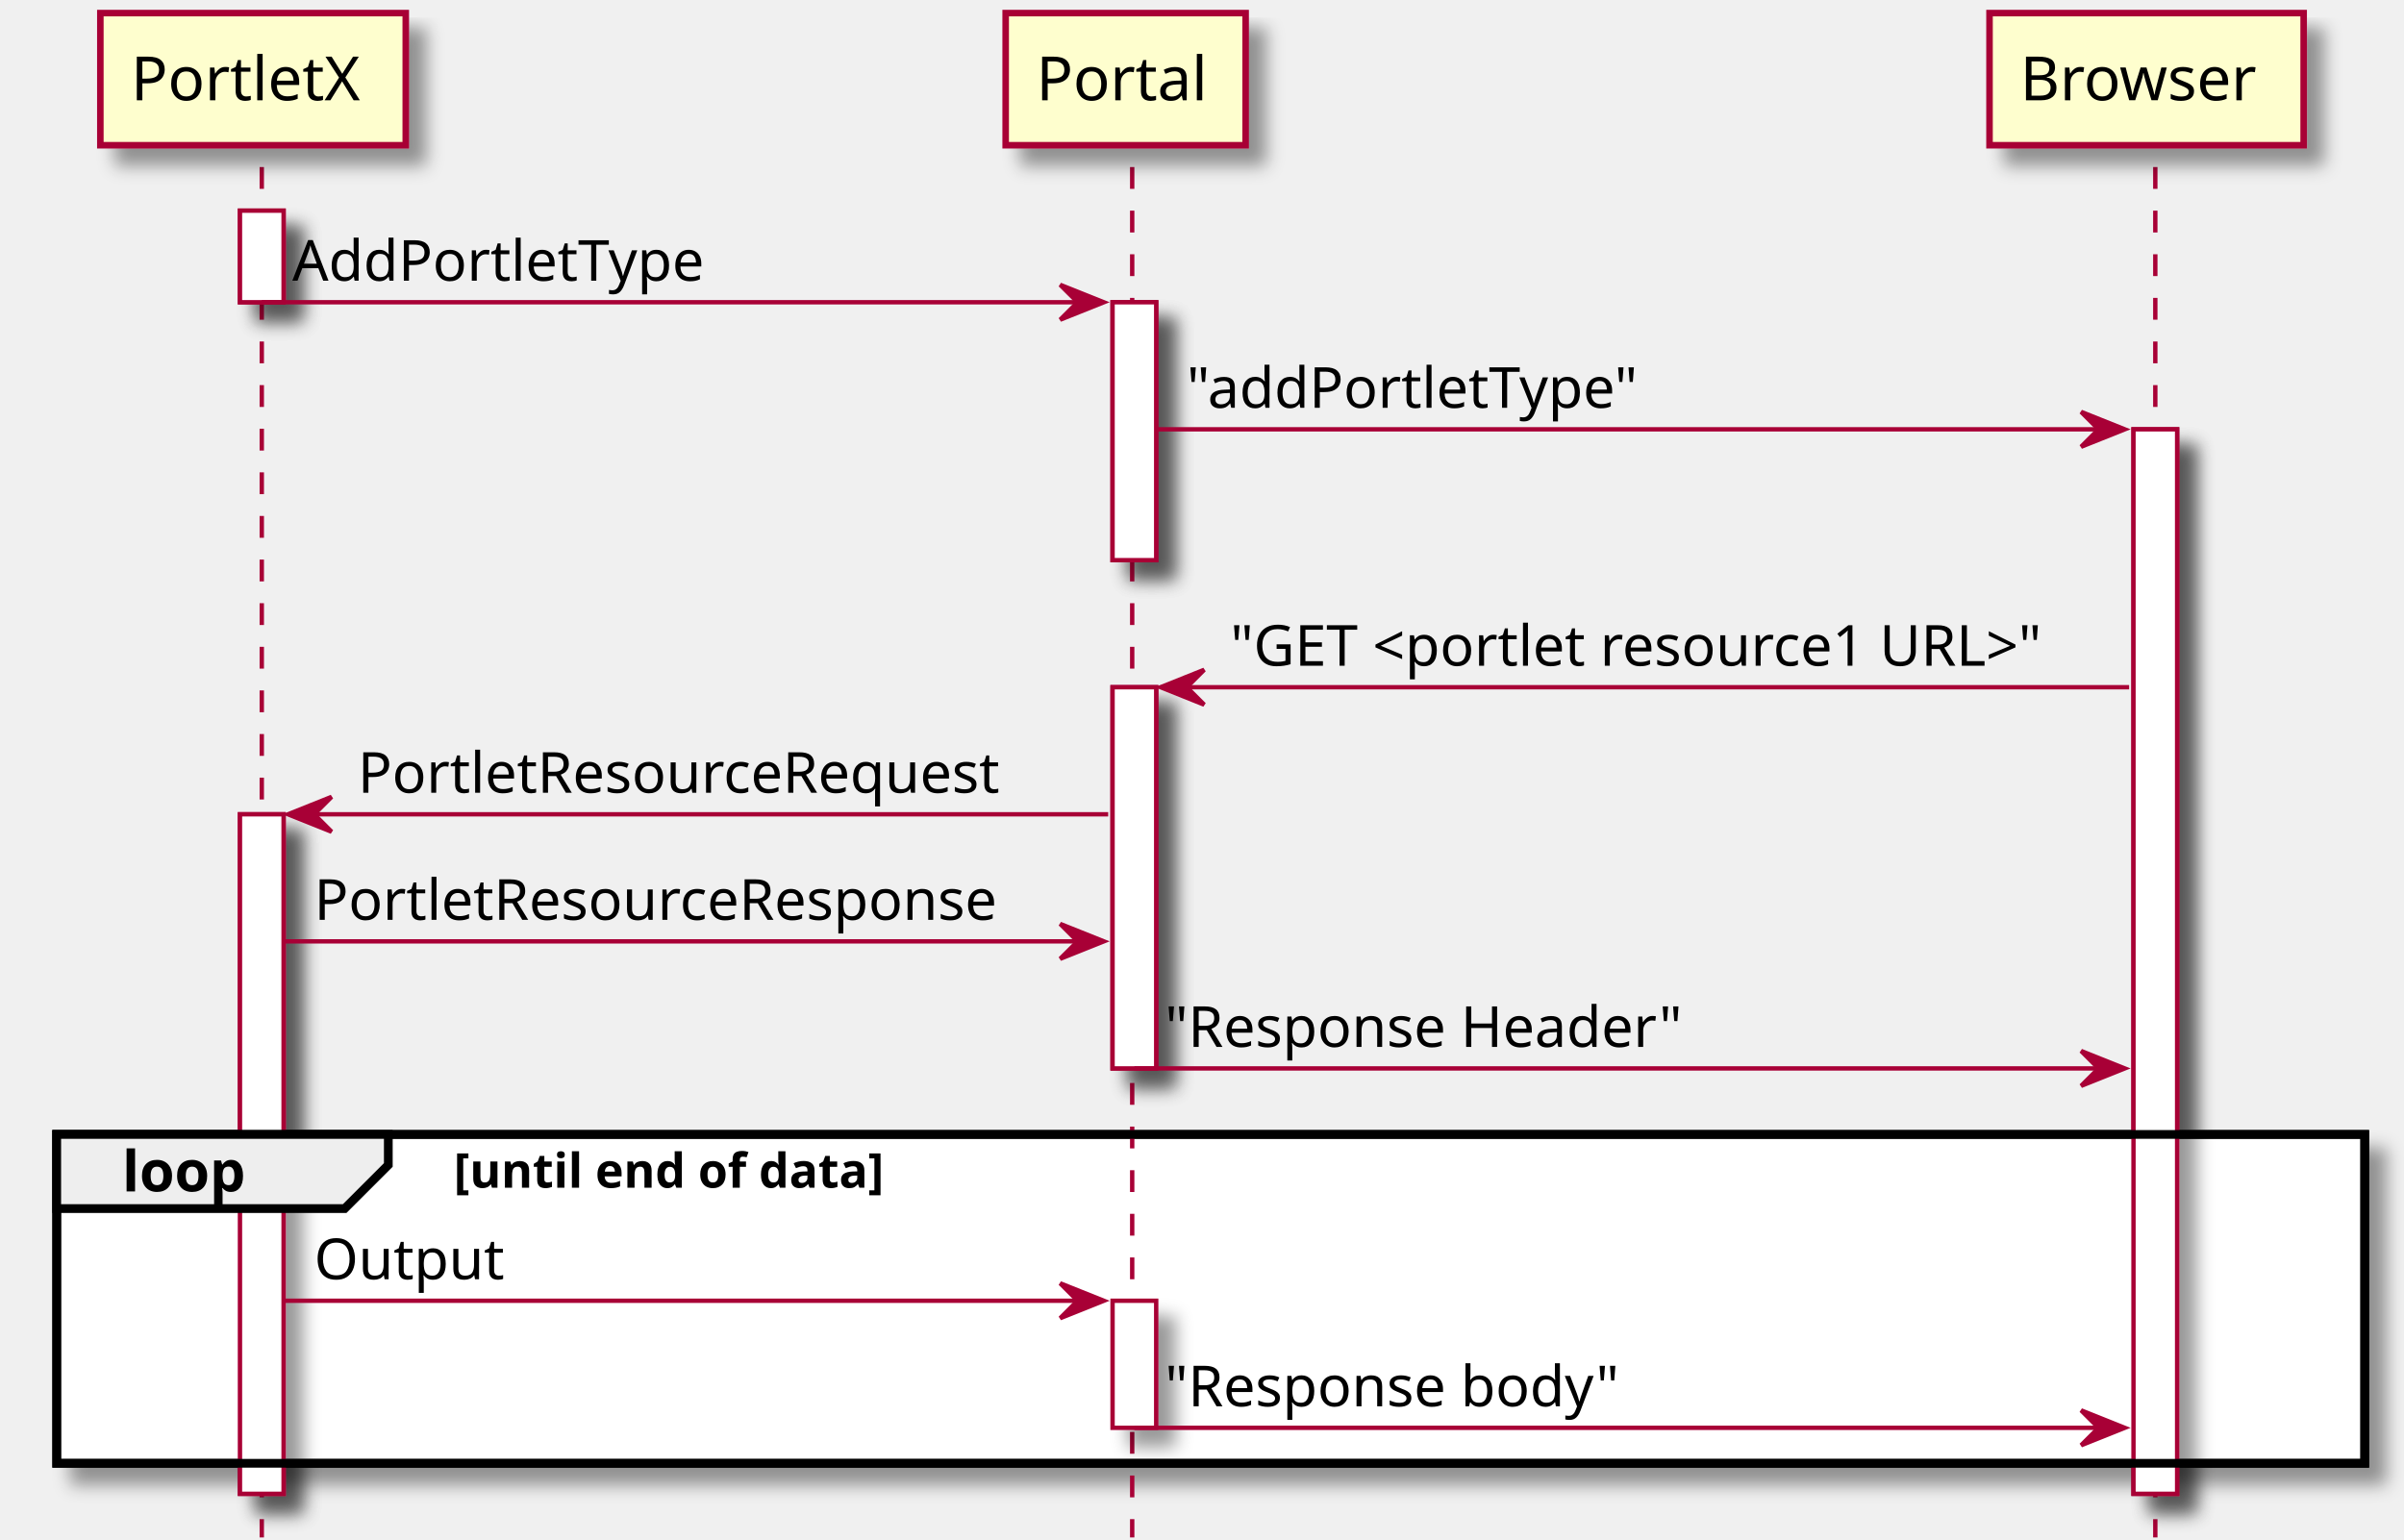
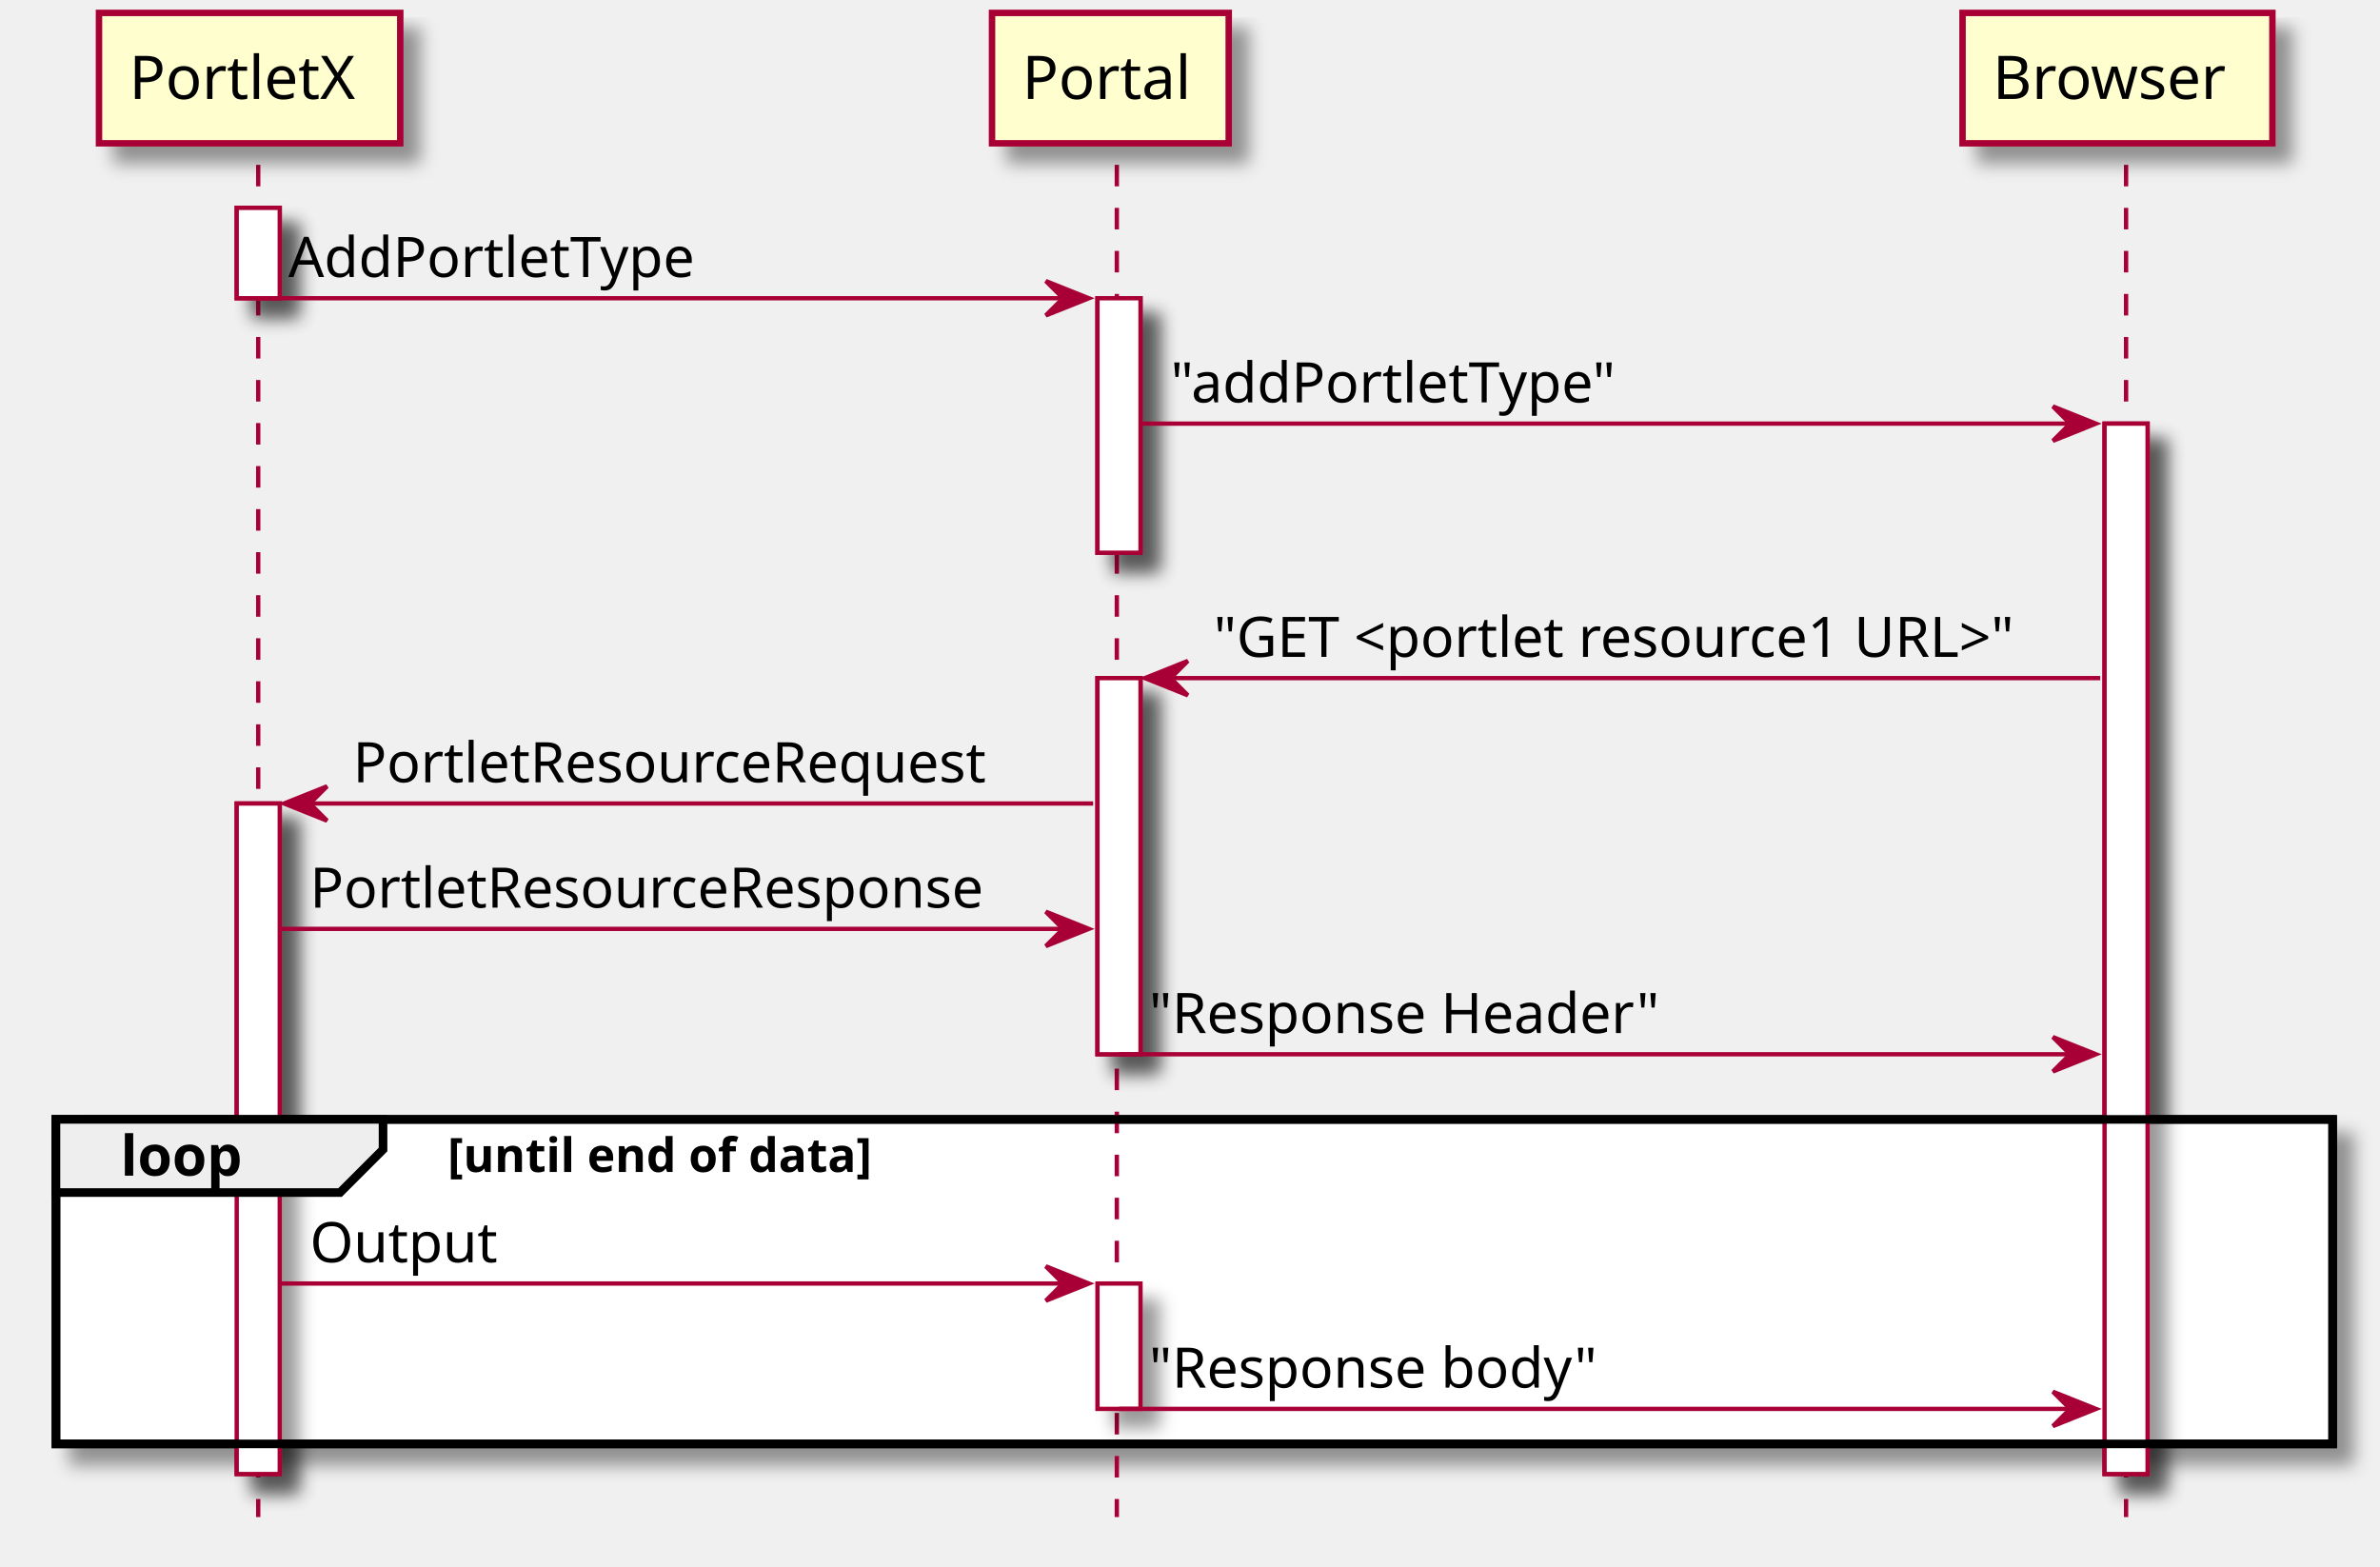
- <svg xmlns="http://www.w3.org/2000/svg" contentScriptType="application/ecmascript" contentStyleType="text/css" height="353px" preserveAspectRatio="none" style="width:551px;height:353px;" version="1.1" viewBox="0 0 551 353" width="551px" zoomAndPan="magnify">
+ <svg xmlns="http://www.w3.org/2000/svg" contentScriptType="application/ecmascript" contentStyleType="text/css" height="364px" preserveAspectRatio="none" style="width:553px;height:364px;" version="1.1" viewBox="0 0 553 364" width="553px" zoomAndPan="magnify">
  <defs>
-     <filter height="300%" id="fgwgwuq" width="300%" x="-1" y="-1">
+     <filter height="300%" id="fpb6w5o9b2grl" width="300%" x="-1" y="-1">
      <feGaussianBlur result="blurOut" stdDeviation="2.0" />
      <feColorMatrix in="blurOut" result="blurOut2" type="matrix" values="0 0 0 0 0 0 0 0 0 0 0 0 0 0 0 0 0 0 .4 0" />
      <feOffset dx="4.0" dy="4.0" in="blurOut2" result="blurOut3" />
      <feBlend in="SourceGraphic" in2="blurOut3" mode="normal" />
    </filter>
  </defs>
  <g>
-     <rect fill="#FFFFFF" filter="url(#fgwgwuq)" height="21" style="stroke: #A80036; stroke-width: 1.0;" width="10" x="55" y="48.297" />
-     <rect fill="#FFFFFF" filter="url(#fgwgwuq)" height="155.797" style="stroke: #A80036; stroke-width: 1.0;" width="10" x="55" y="186.695" />
-     <rect fill="#FFFFFF" filter="url(#fgwgwuq)" height="59.133" style="stroke: #A80036; stroke-width: 1.0;" width="10" x="255" y="69.297" />
-     <rect fill="#FFFFFF" filter="url(#fgwgwuq)" height="87.398" style="stroke: #A80036; stroke-width: 1.0;" width="10" x="255" y="157.562" />
-     <rect fill="#FFFFFF" filter="url(#fgwgwuq)" height="29.133" style="stroke: #A80036; stroke-width: 1.0;" width="10" x="255" y="298.227" />
-     <rect fill="#FFFFFF" filter="url(#fgwgwuq)" height="244.062" style="stroke: #A80036; stroke-width: 1.0;" width="10" x="489" y="98.43" />
-     <rect fill="#FFFFFF" filter="url(#fgwgwuq)" height="75.398" style="stroke: #000000; stroke-width: 2.0;" width="529" x="13" y="260.094" />
+     <rect fill="#FFFFFF" filter="url(#fpb6w5o9b2grl)" height="21" style="stroke: #A80036; stroke-width: 1.0;" width="10" x="55" y="48.297" />
+     <rect fill="#FFFFFF" filter="url(#fpb6w5o9b2grl)" height="155.797" style="stroke: #A80036; stroke-width: 1.0;" width="10" x="55" y="186.695" />
+     <rect fill="#FFFFFF" filter="url(#fpb6w5o9b2grl)" height="59.133" style="stroke: #A80036; stroke-width: 1.0;" width="10" x="255" y="69.297" />
+     <rect fill="#FFFFFF" filter="url(#fpb6w5o9b2grl)" height="87.398" style="stroke: #A80036; stroke-width: 1.0;" width="10" x="255" y="157.562" />
+     <rect fill="#FFFFFF" filter="url(#fpb6w5o9b2grl)" height="29.133" style="stroke: #A80036; stroke-width: 1.0;" width="10" x="255" y="298.227" />
+     <rect fill="#FFFFFF" filter="url(#fpb6w5o9b2grl)" height="244.062" style="stroke: #A80036; stroke-width: 1.0;" width="10" x="489" y="98.43" />
+     <rect fill="#FFFFFF" filter="url(#fpb6w5o9b2grl)" height="75.398" style="stroke: #000000; stroke-width: 2.0;" width="529" x="13" y="260.094" />
    <line style="stroke: #A80036; stroke-width: 1.0; stroke-dasharray: 5.0,5.0;" x1="60" x2="60" y1="38.297" y2="352.492" />
    <line style="stroke: #A80036; stroke-width: 1.0; stroke-dasharray: 5.0,5.0;" x1="259.5" x2="259.5" y1="38.297" y2="352.492" />
    <line style="stroke: #A80036; stroke-width: 1.0; stroke-dasharray: 5.0,5.0;" x1="494" x2="494" y1="38.297" y2="352.492" />
-     <rect fill="#FEFECE" filter="url(#fgwgwuq)" height="30.297" style="stroke: #A80036; stroke-width: 1.5;" width="70" x="23" y="3" />
+     <rect fill="#FEFECE" filter="url(#fpb6w5o9b2grl)" height="30.297" style="stroke: #A80036; stroke-width: 1.5;" width="70" x="23" y="3" />
    <text fill="#000000" font-family="sans-serif" font-size="14" lengthAdjust="spacingAndGlyphs" textLength="56" x="30" y="22.995">PortletX</text>
-     <rect fill="#FEFECE" filter="url(#fgwgwuq)" height="30.297" style="stroke: #A80036; stroke-width: 1.5;" width="55" x="230.5" y="3" />
+     <rect fill="#FEFECE" filter="url(#fpb6w5o9b2grl)" height="30.297" style="stroke: #A80036; stroke-width: 1.5;" width="55" x="230.5" y="3" />
    <text fill="#000000" font-family="sans-serif" font-size="14" lengthAdjust="spacingAndGlyphs" textLength="41" x="237.5" y="22.995">Portal</text>
-     <rect fill="#FEFECE" filter="url(#fgwgwuq)" height="30.297" style="stroke: #A80036; stroke-width: 1.5;" width="72" x="456" y="3" />
+     <rect fill="#FEFECE" filter="url(#fpb6w5o9b2grl)" height="30.297" style="stroke: #A80036; stroke-width: 1.5;" width="72" x="456" y="3" />
    <text fill="#000000" font-family="sans-serif" font-size="14" lengthAdjust="spacingAndGlyphs" textLength="58" x="463" y="22.995">Browser</text>
-     <rect fill="#FFFFFF" filter="url(#fgwgwuq)" height="21" style="stroke: #A80036; stroke-width: 1.0;" width="10" x="55" y="48.297" />
-     <rect fill="#FFFFFF" filter="url(#fgwgwuq)" height="155.797" style="stroke: #A80036; stroke-width: 1.0;" width="10" x="55" y="186.695" />
-     <rect fill="#FFFFFF" filter="url(#fgwgwuq)" height="59.133" style="stroke: #A80036; stroke-width: 1.0;" width="10" x="255" y="69.297" />
-     <rect fill="#FFFFFF" filter="url(#fgwgwuq)" height="87.398" style="stroke: #A80036; stroke-width: 1.0;" width="10" x="255" y="157.562" />
-     <rect fill="#FFFFFF" filter="url(#fgwgwuq)" height="29.133" style="stroke: #A80036; stroke-width: 1.0;" width="10" x="255" y="298.227" />
-     <rect fill="#FFFFFF" filter="url(#fgwgwuq)" height="244.062" style="stroke: #A80036; stroke-width: 1.0;" width="10" x="489" y="98.43" />
+     <rect fill="#FFFFFF" filter="url(#fpb6w5o9b2grl)" height="21" style="stroke: #A80036; stroke-width: 1.0;" width="10" x="55" y="48.297" />
+     <rect fill="#FFFFFF" filter="url(#fpb6w5o9b2grl)" height="155.797" style="stroke: #A80036; stroke-width: 1.0;" width="10" x="55" y="186.695" />
+     <rect fill="#FFFFFF" filter="url(#fpb6w5o9b2grl)" height="59.133" style="stroke: #A80036; stroke-width: 1.0;" width="10" x="255" y="69.297" />
+     <rect fill="#FFFFFF" filter="url(#fpb6w5o9b2grl)" height="87.398" style="stroke: #A80036; stroke-width: 1.0;" width="10" x="255" y="157.562" />
+     <rect fill="#FFFFFF" filter="url(#fpb6w5o9b2grl)" height="29.133" style="stroke: #A80036; stroke-width: 1.0;" width="10" x="255" y="298.227" />
+     <rect fill="#FFFFFF" filter="url(#fpb6w5o9b2grl)" height="244.062" style="stroke: #A80036; stroke-width: 1.0;" width="10" x="489" y="98.43" />
    <polygon fill="#A80036" points="243,65.297,253,69.297,243,73.297,247,69.297" style="stroke: #A80036; stroke-width: 1.0;" />
    <line style="stroke: #A80036; stroke-width: 1.0;" x1="60" x2="249" y1="69.297" y2="69.297" />
    <text fill="#000000" font-family="sans-serif" font-size="13" lengthAdjust="spacingAndGlyphs" textLength="100" x="67" y="64.364">AddPortletType</text>
    <polygon fill="#A80036" points="477,94.43,487,98.43,477,102.43,481,98.43" style="stroke: #A80036; stroke-width: 1.0;" />
    <line style="stroke: #A80036; stroke-width: 1.0;" x1="265" x2="483" y1="98.43" y2="98.43" />
    <text fill="#000000" font-family="sans-serif" font-size="13" lengthAdjust="spacingAndGlyphs" textLength="111" x="272" y="93.497">"addPortletType"</text>
    <polygon fill="#A80036" points="276,153.562,266,157.562,276,161.562,272,157.562" style="stroke: #A80036; stroke-width: 1.0;" />
    <line style="stroke: #A80036; stroke-width: 1.0;" x1="270" x2="488" y1="157.562" y2="157.562" />
    <text fill="#000000" font-family="sans-serif" font-size="13" lengthAdjust="spacingAndGlyphs" textLength="205" x="282" y="152.629">"GET &lt;portlet resource1 URL&gt;"</text>
    <polygon fill="#A80036" points="76,182.695,66,186.695,76,190.695,72,186.695" style="stroke: #A80036; stroke-width: 1.0;" />
    <line style="stroke: #A80036; stroke-width: 1.0;" x1="70" x2="254" y1="186.695" y2="186.695" />
    <text fill="#000000" font-family="sans-serif" font-size="13" lengthAdjust="spacingAndGlyphs" textLength="156" x="82" y="181.762">PortletResourceRequest</text>
    <polygon fill="#A80036" points="243,211.828,253,215.828,243,219.828,247,215.828" style="stroke: #A80036; stroke-width: 1.0;" />
    <line style="stroke: #A80036; stroke-width: 1.0;" x1="65" x2="249" y1="215.828" y2="215.828" />
    <text fill="#000000" font-family="sans-serif" font-size="13" lengthAdjust="spacingAndGlyphs" textLength="166" x="72" y="210.895">PortletResourceResponse</text>
    <polygon fill="#A80036" points="477,240.961,487,244.961,477,248.961,481,244.961" style="stroke: #A80036; stroke-width: 1.0;" />
    <line style="stroke: #A80036; stroke-width: 1.0;" x1="260" x2="483" y1="244.961" y2="244.961" />
    <text fill="#000000" font-family="sans-serif" font-size="13" lengthAdjust="spacingAndGlyphs" textLength="126" x="267" y="240.028">"Response Header"</text>
    <rect fill="none" height="75.398" style="stroke: #000000; stroke-width: 2.0;" width="529" x="13" y="260.094" />
    <polygon fill="#EEEEEE" points="13,260.094,89,260.094,89,267.094,79,277.094,13,277.094,13,260.094" style="stroke: #000000; stroke-width: 2.0;" />
    <text fill="#000000" font-family="sans-serif" font-size="13" font-weight="bold" lengthAdjust="spacingAndGlyphs" textLength="31" x="28" y="273.161">loop</text>
    <text fill="#000000" font-family="sans-serif" font-size="11" font-weight="bold" lengthAdjust="spacingAndGlyphs" textLength="114" x="104" y="272.304">[until end of data]</text>
    <polygon fill="#A80036" points="243,294.227,253,298.227,243,302.227,247,298.227" style="stroke: #A80036; stroke-width: 1.0;" />
    <line style="stroke: #A80036; stroke-width: 1.0;" x1="65" x2="249" y1="298.227" y2="298.227" />
    <text fill="#000000" font-family="sans-serif" font-size="13" lengthAdjust="spacingAndGlyphs" textLength="44" x="72" y="293.293">Output</text>
    <polygon fill="#A80036" points="477,323.359,487,327.359,477,331.359,481,327.359" style="stroke: #A80036; stroke-width: 1.0;" />
    <line style="stroke: #A80036; stroke-width: 1.0;" x1="260" x2="483" y1="327.359" y2="327.359" />
    <text fill="#000000" font-family="sans-serif" font-size="13" lengthAdjust="spacingAndGlyphs" textLength="111" x="267" y="322.426">"Response body"</text>
  </g>
</svg>
